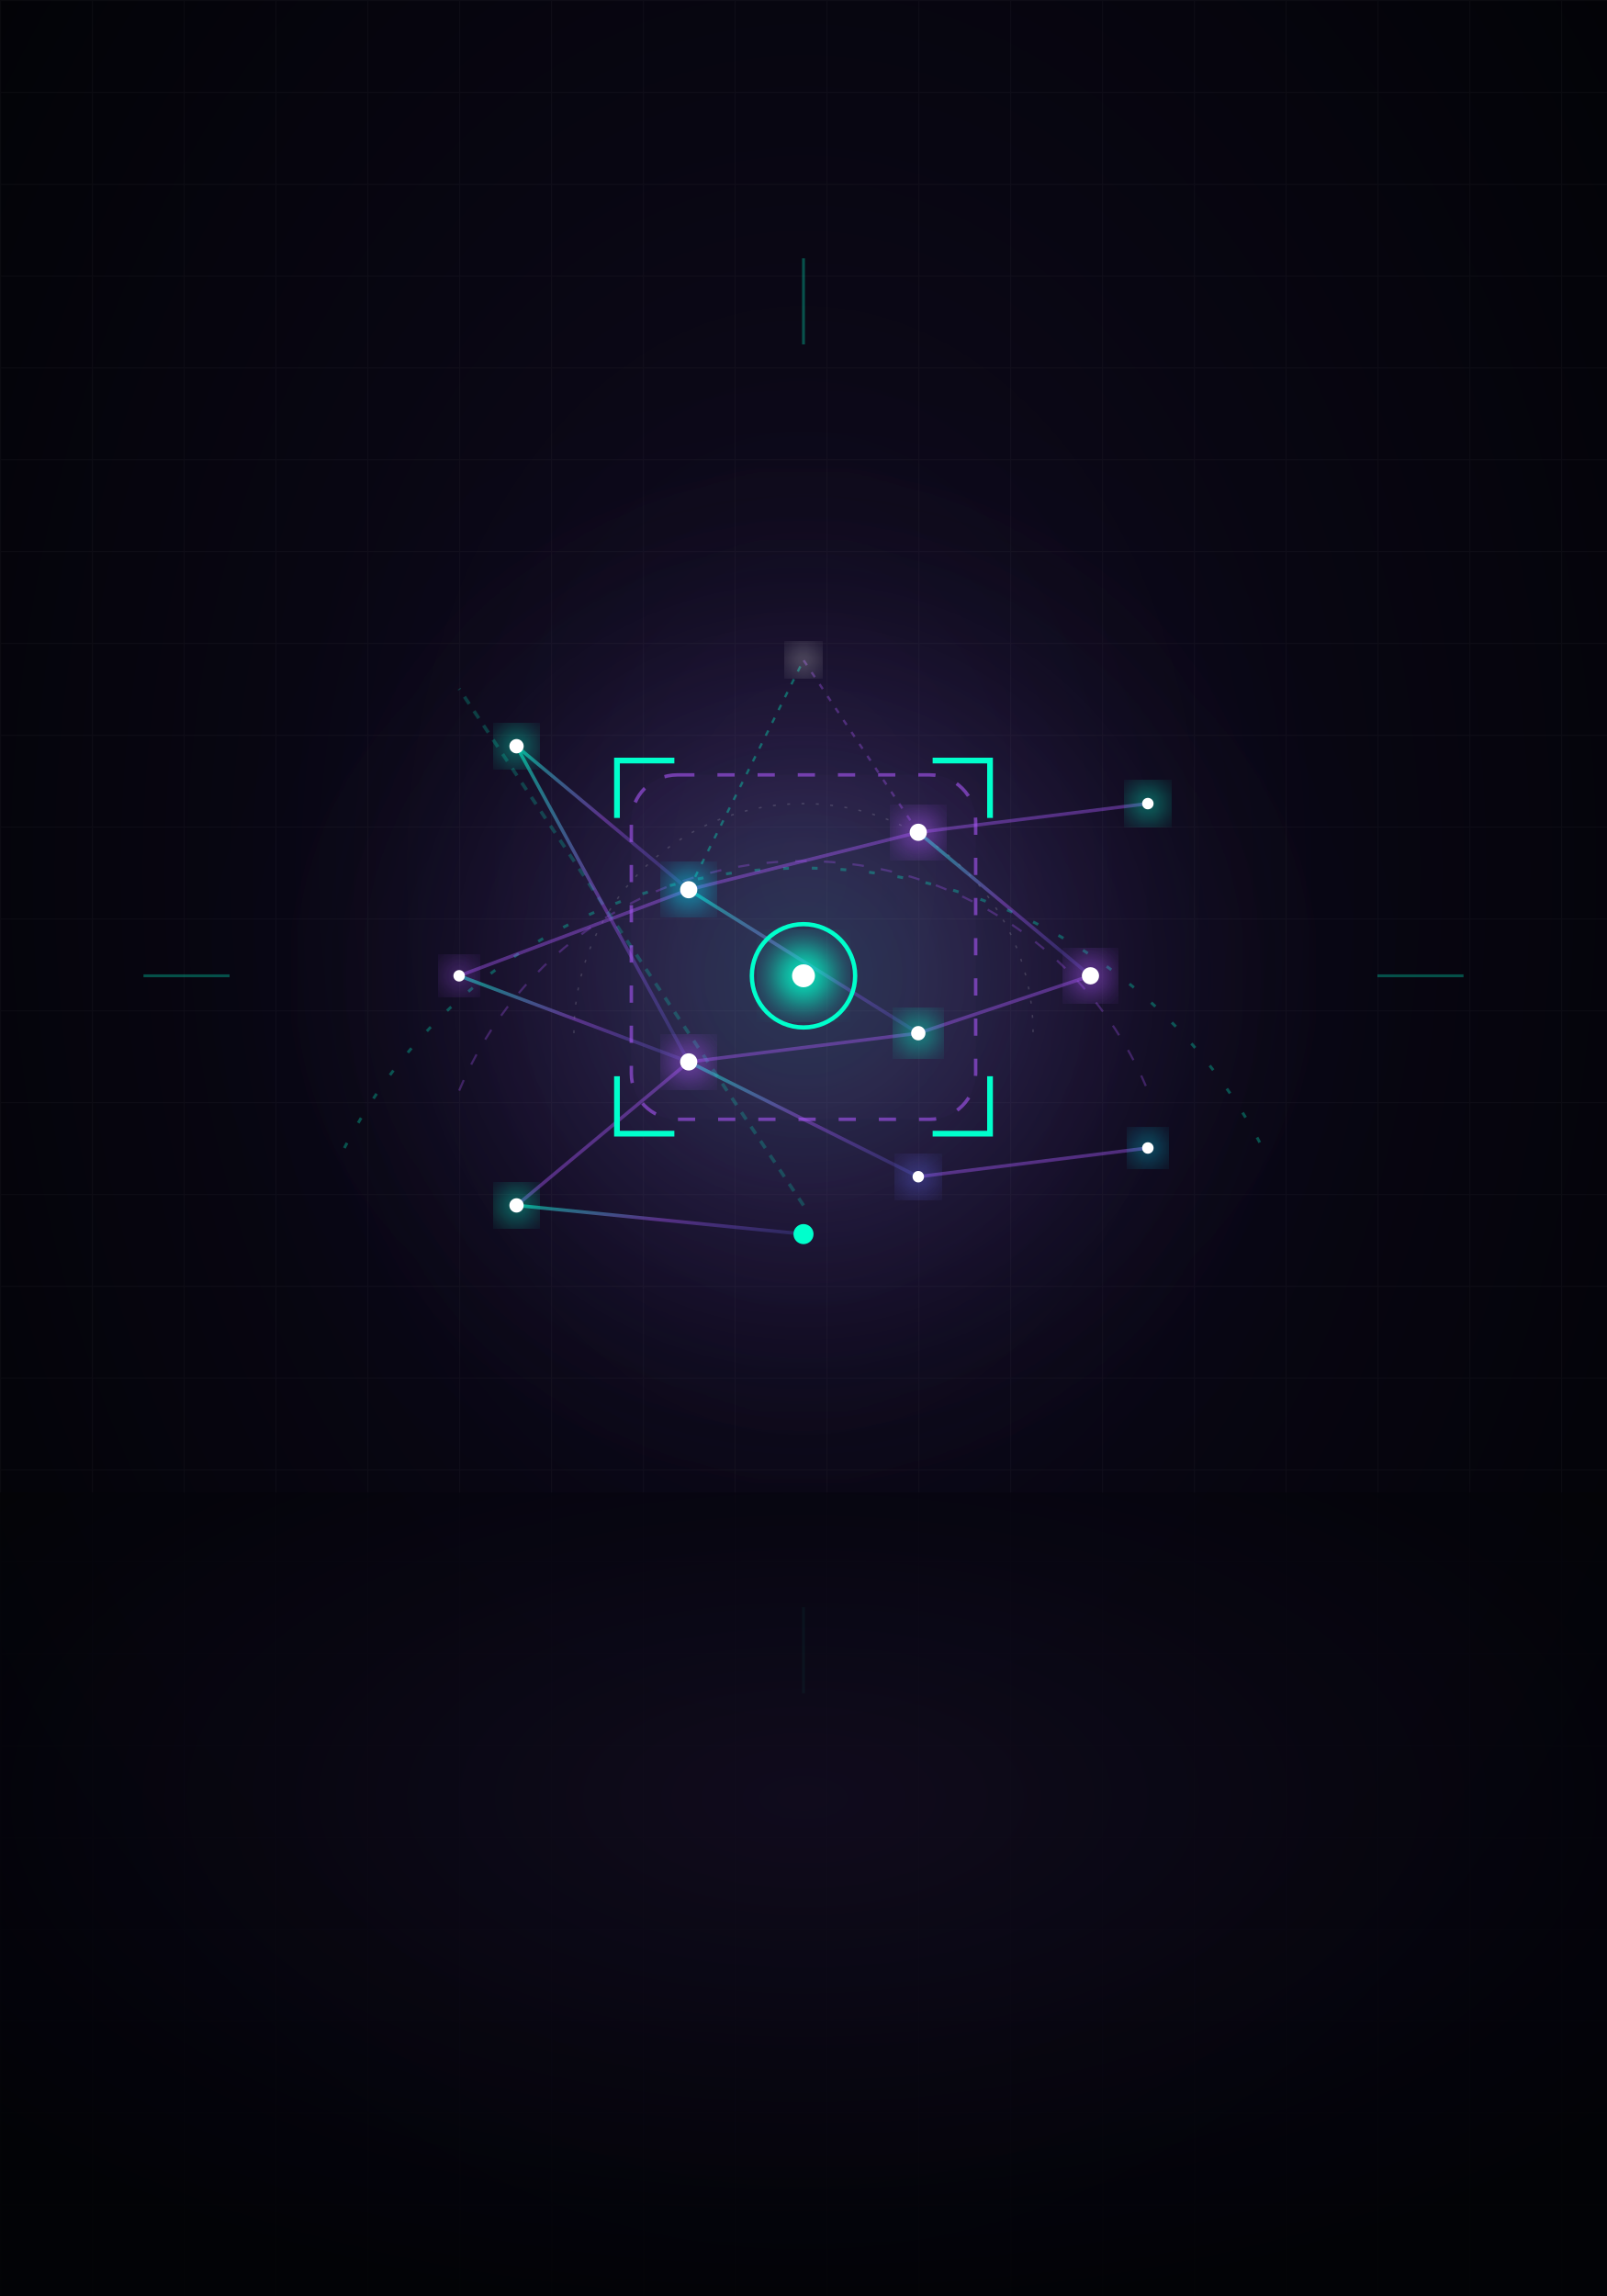
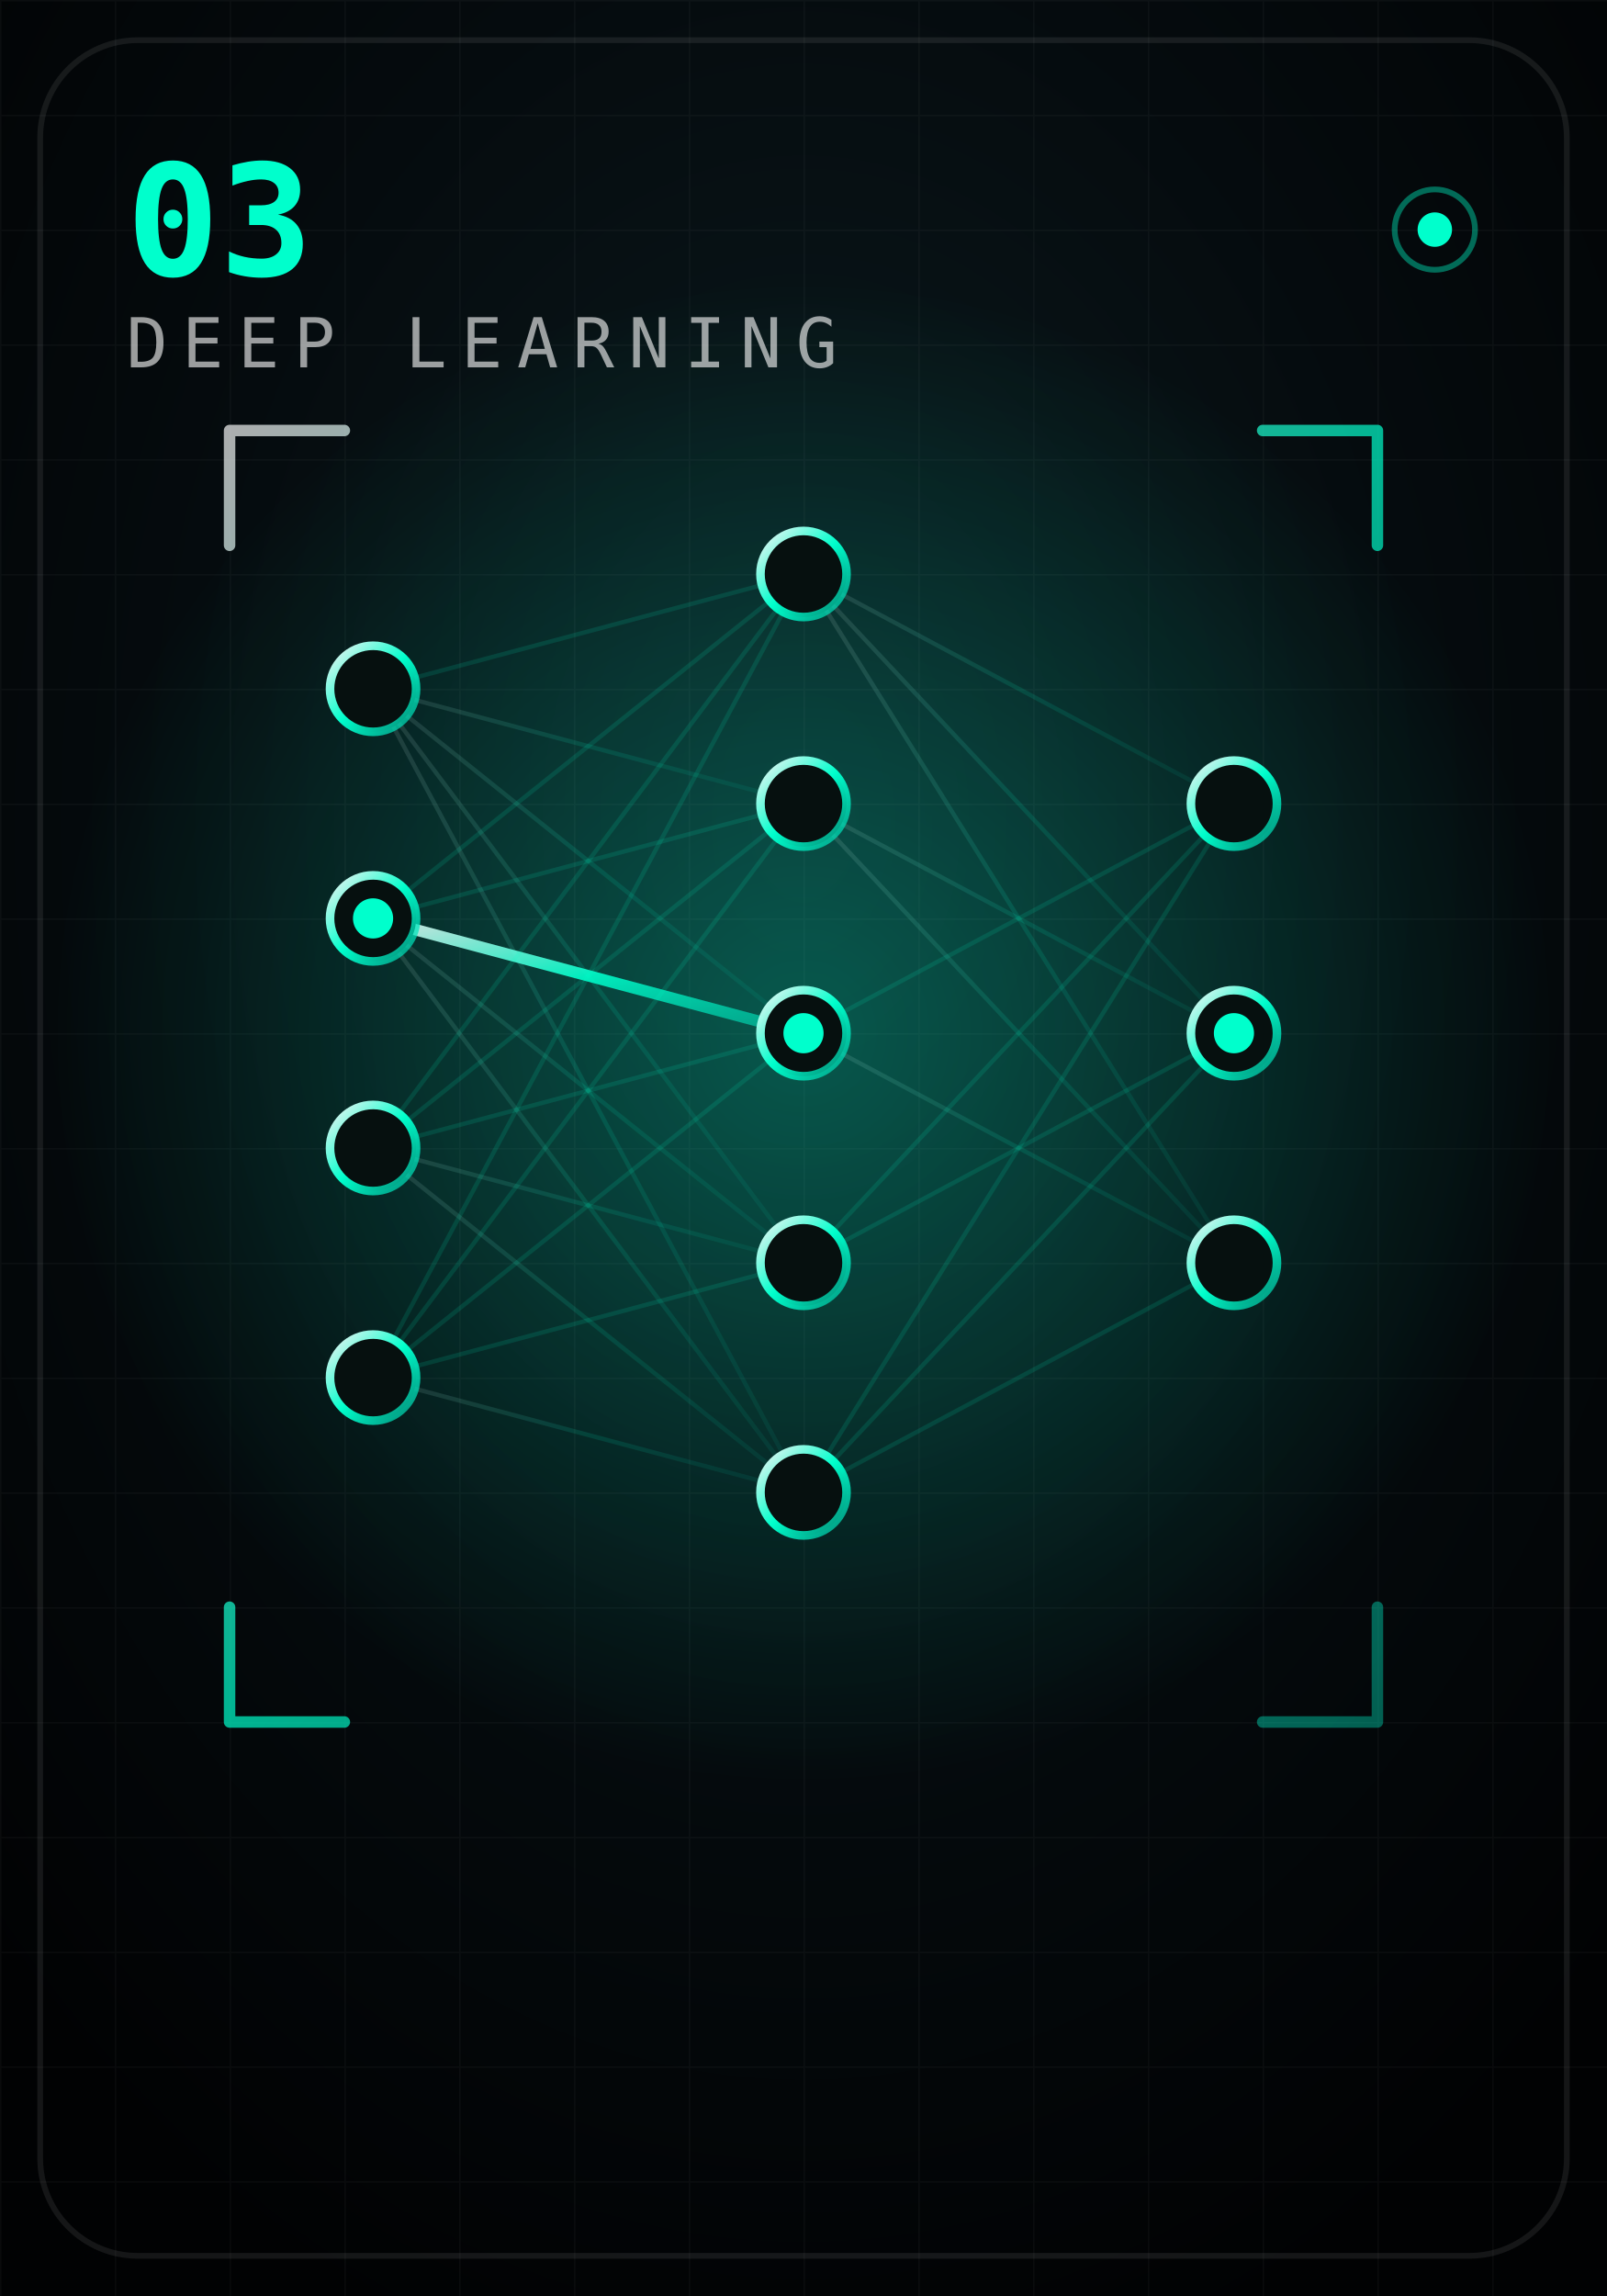
- <svg xmlns="http://www.w3.org/2000/svg" viewBox="0 0 560 800" width="100%" height="100%">
+ <svg xmlns="http://www.w3.org/2000/svg" viewBox="0 0 560 800" role="img" aria-label="Intelligence Artificielle">
  <defs>
-     <radialGradient id="bg-ia" cx="50%" cy="38%" r="65%">
-       <stop offset="0%" stop-color="#120c1f" stop-opacity="1" />
-       <stop offset="50%" stop-color="#080612" stop-opacity="1" />
-       <stop offset="100%" stop-color="#020306" stop-opacity="1" />
+     <radialGradient id="bg" cx="50%" cy="36%" r="70%">
+       <stop offset="0" stop-color="#0b1c20" />
+       <stop offset=".55" stop-color="#050b0e" />
+       <stop offset="1" stop-color="#010203" />
    </radialGradient>
-     <radialGradient id="ia-core-glow" cx="50%" cy="50%" r="50%">
-       <stop offset="0%" stop-color="#00ffcc" stop-opacity="0.6" />
-       <stop offset="35%" stop-color="#a855f7" stop-opacity="0.35" />
-       <stop offset="70%" stop-color="#6366f1" stop-opacity="0.1" />
-       <stop offset="100%" stop-color="#000000" stop-opacity="0" />
+     <radialGradient id="halo" cx="50%" cy="50%" r="50%">
+       <stop offset="0" stop-color="#00ffcc" stop-opacity=".28" />
+       <stop offset="1" stop-color="#00ffcc" stop-opacity="0" />
    </radialGradient>
-     <linearGradient id="neural-link" x1="0%" y1="0%" x2="100%" y2="100%">
-       <stop offset="0%" stop-color="#00ffcc" stop-opacity="0.8" />
-       <stop offset="50%" stop-color="#a855f7" stop-opacity="0.6" />
-       <stop offset="100%" stop-color="#6366f1" stop-opacity="0.3" />
+     <linearGradient id="ln" x1="0" y1="0" x2="1" y2="1">
+       <stop offset="0" stop-color="#fff" stop-opacity=".95" />
+       <stop offset=".5" stop-color="#00ffcc" />
+       <stop offset="1" stop-color="#00d8b4" stop-opacity=".6" />
    </linearGradient>
-     <filter id="glow-heavy" x="-50%" y="-50%" width="200%" height="200%">
-       <feGaussianBlur stdDeviation="35" result="blur" />
-     </filter>
-     <filter id="glow-soft" x="-30%" y="-30%" width="160%" height="160%">
-       <feGaussianBlur stdDeviation="6" result="blur" />
-     </filter>
-     <pattern id="grid-ia" width="32" height="32" patternUnits="userSpaceOnUse">
-       <path d="M 32 0 L 0 0 0 32" fill="none" stroke="#ffffff" stroke-width="0.75" stroke-opacity="0.03" />
+     <pattern id="grid" width="40" height="40" patternUnits="userSpaceOnUse">
+       <path d="M40 0H0V40" fill="none" stroke="#fff" stroke-opacity=".035" />
    </pattern>
  </defs>
-   <rect width="560" height="800" fill="url(#bg-ia)" />
-   <rect width="560" height="800" fill="url(#grid-ia)" />
-   <circle cx="280" cy="340" r="180" fill="url(#ia-core-glow)" filter="url(#glow-heavy)" opacity="0.6" />
-   <g opacity="0.3">
-     <path d="M 120 400 A 180 180 0 0 1 440 400" fill="none" stroke="#00ffcc" stroke-width="1" stroke-dasharray="2 8" />
-     <path d="M 160 380 A 130 130 0 0 1 400 380" fill="none" stroke="#a855f7" stroke-width="0.75" stroke-dasharray="4 6" />
-     <path d="M 200 360 A 80 80 0 0 1 360 360" fill="none" stroke="#ffffff" stroke-width="0.5" stroke-dasharray="1 4" opacity="0.5" />
-     <line x1="280" y1="420" x2="160" y2="240" stroke="#00ffcc" stroke-width="1.2" opacity="0.7" stroke-dasharray="3 3" />
+   <rect width="560" height="800" fill="url(#bg)" />
+   <rect width="560" height="800" fill="url(#grid)" />
+   <circle cx="280" cy="360" r="260" fill="url(#halo)" />
+   <rect x="14" y="14" width="532" height="772" rx="34" fill="none" stroke="#fff" stroke-opacity=".08" stroke-width="2" />
+   <text x="44" y="96" font-family="ui-monospace,SFMono-Regular,Menlo,monospace" font-size="54" font-weight="700" fill="#00ffcc">03</text>
+   <text x="44" y="128" font-family="ui-monospace,SFMono-Regular,Menlo,monospace" font-size="24" letter-spacing="5" fill="#fff" fill-opacity=".6">DEEP LEARNING</text>
+   <circle cx="500" cy="80" r="6" fill="#00ffcc" />
+   <circle cx="500" cy="80" r="14" fill="none" stroke="#00ffcc" stroke-opacity=".4" stroke-width="2" />
+   <g fill="none" stroke="url(#ln)" stroke-width="4" stroke-linecap="round" stroke-linejoin="round">
+     <path d="M130 240L280 200" stroke-opacity="0.12" stroke-width="1.5" />
+     <path d="M130 240L280 280" stroke-opacity="0.12" stroke-width="1.5" />
+     <path d="M130 240L280 360" stroke-opacity="0.12" stroke-width="1.5" />
+     <path d="M130 240L280 440" stroke-opacity="0.12" stroke-width="1.5" />
+     <path d="M130 240L280 520" stroke-opacity="0.12" stroke-width="1.5" />
+     <path d="M130 320L280 200" stroke-opacity="0.12" stroke-width="1.5" />
+     <path d="M130 320L280 280" stroke-opacity="0.12" stroke-width="1.5" />
+     <path d="M130 320L280 360" stroke-opacity="0.9" stroke-width="4" />
+     <path d="M130 320L280 440" stroke-opacity="0.12" stroke-width="1.5" />
+     <path d="M130 320L280 520" stroke-opacity="0.12" stroke-width="1.5" />
+     <path d="M130 400L280 200" stroke-opacity="0.12" stroke-width="1.5" />
+     <path d="M130 400L280 280" stroke-opacity="0.12" stroke-width="1.5" />
+     <path d="M130 400L280 360" stroke-opacity="0.12" stroke-width="1.5" />
+     <path d="M130 400L280 440" stroke-opacity="0.12" stroke-width="1.5" />
+     <path d="M130 400L280 520" stroke-opacity="0.12" stroke-width="1.5" />
+     <path d="M130 480L280 200" stroke-opacity="0.12" stroke-width="1.5" />
+     <path d="M130 480L280 280" stroke-opacity="0.12" stroke-width="1.5" />
+     <path d="M130 480L280 360" stroke-opacity="0.12" stroke-width="1.5" />
+     <path d="M130 480L280 440" stroke-opacity="0.12" stroke-width="1.5" />
+     <path d="M130 480L280 520" stroke-opacity="0.12" stroke-width="1.5" />
+     <path d="M280 200L430 280" stroke-opacity="0.12" stroke-width="1.5" />
+     <path d="M280 200L430 360" stroke-opacity="0.12" stroke-width="1.5" />
+     <path d="M280 200L430 440" stroke-opacity="0.12" stroke-width="1.5" />
+     <path d="M280 280L430 280" stroke-opacity="0.12" stroke-width="1.5" />
+     <path d="M280 280L430 360" stroke-opacity="0.12" stroke-width="1.5" />
+     <path d="M280 280L430 440" stroke-opacity="0.12" stroke-width="1.5" />
+     <path d="M280 360L430 280" stroke-opacity="0.12" stroke-width="1.5" />
+     <path d="M280 360L430 360" stroke-opacity="0.9" stroke-width="4" />
+     <path d="M280 360L430 440" stroke-opacity="0.12" stroke-width="1.5" />
+     <path d="M280 440L430 280" stroke-opacity="0.12" stroke-width="1.5" />
+     <path d="M280 440L430 360" stroke-opacity="0.12" stroke-width="1.5" />
+     <path d="M280 440L430 440" stroke-opacity="0.12" stroke-width="1.5" />
+     <path d="M280 520L430 280" stroke-opacity="0.12" stroke-width="1.5" />
+     <path d="M280 520L430 360" stroke-opacity="0.12" stroke-width="1.5" />
+     <path d="M280 520L430 440" stroke-opacity="0.12" stroke-width="1.5" />
+     <circle cx="130" cy="240" r="15" fill="#06100f" stroke-width="3" />
+     <circle cx="130" cy="320" r="15" fill="#06100f" stroke-width="3" />
+     <circle cx="130" cy="400" r="15" fill="#06100f" stroke-width="3" />
+     <circle cx="130" cy="480" r="15" fill="#06100f" stroke-width="3" />
+     <circle cx="280" cy="200" r="15" fill="#06100f" stroke-width="3" />
+     <circle cx="280" cy="280" r="15" fill="#06100f" stroke-width="3" />
+     <circle cx="280" cy="360" r="15" fill="#06100f" stroke-width="3" />
+     <circle cx="280" cy="440" r="15" fill="#06100f" stroke-width="3" />
+     <circle cx="280" cy="520" r="15" fill="#06100f" stroke-width="3" />
+     <circle cx="430" cy="280" r="15" fill="#06100f" stroke-width="3" />
+     <circle cx="430" cy="360" r="15" fill="#06100f" stroke-width="3" />
+     <circle cx="430" cy="440" r="15" fill="#06100f" stroke-width="3" />
+     <circle cx="130" cy="320" r="7" fill="#00ffcc" fill-opacity="1" stroke="none" />
+     <circle cx="280" cy="360" r="7" fill="#00ffcc" fill-opacity="1" stroke="none" />
+     <circle cx="430" cy="360" r="7" fill="#00ffcc" fill-opacity="1" stroke="none" />
+     <path d="M80 190V150h40M480 190V150h-40M80 560v40h40M480 560v40h-40" stroke-opacity=".7" />
  </g>
-   <g opacity="0.3" stroke="#00ffcc" stroke-width="1">
-     <line x1="280" y1="90" x2="280" y2="120" />
-     <line x1="280" y1="560" x2="280" y2="590" />
-     <line x1="50" y1="340" x2="80" y2="340" />
-     <line x1="480" y1="340" x2="510" y2="340" />
-   </g>
-   <g transform="translate(0, 0)">
-     <g stroke="url(#neural-link)" stroke-width="1.2" opacity="0.7">
-       <line x1="180" y1="260" x2="240" y2="310" />
-       <line x1="180" y1="260" x2="240" y2="370" />
-       <line x1="160" y1="340" x2="240" y2="310" />
-       <line x1="160" y1="340" x2="240" y2="370" />
-       <line x1="180" y1="420" x2="240" y2="370" />
-       <line x1="180" y1="420" x2="280" y2="430" />
-       <line x1="240" y1="310" x2="320" y2="290" />
-       <line x1="240" y1="310" x2="320" y2="360" />
-       <line x1="240" y1="370" x2="320" y2="360" />
-       <line x1="240" y1="370" x2="320" y2="410" />
-       <line x1="320" y1="290" x2="400" y2="280" />
-       <line x1="320" y1="290" x2="380" y2="340" />
-       <line x1="320" y1="360" x2="380" y2="340" />
-       <line x1="320" y1="410" x2="400" y2="400" />
-       <line x1="240" y1="310" x2="280" y2="230" stroke="#00ffcc" stroke-width="0.8" opacity="0.5" stroke-dasharray="2 3" />
-       <line x1="320" y1="290" x2="280" y2="230" stroke="#a855f7" stroke-width="0.8" opacity="0.5" stroke-dasharray="2 3" />
-     </g>
-     <rect x="220" y="270" width="120" height="120" rx="16" fill="rgba(168,85,247,0.04)" stroke="#a855f7" stroke-width="1.2" stroke-dasharray="6 8" opacity="0.6" />
-     <path d="M 215 285 L 215 265 L 235 265" fill="none" stroke="#00ffcc" stroke-width="2" />
-     <path d="M 325 265 L 345 265 L 345 285" fill="none" stroke="#00ffcc" stroke-width="2" />
-     <path d="M 215 375 L 215 395 L 235 395" fill="none" stroke="#00ffcc" stroke-width="2" />
-     <path d="M 325 395 L 345 395 L 345 375" fill="none" stroke="#00ffcc" stroke-width="2" />
-     <circle cx="180" cy="260" r="5" fill="#00ffcc" filter="url(#glow-soft)" />
-     <circle cx="180" cy="260" r="2.5" fill="#ffffff" />
-     <circle cx="160" cy="340" r="4.5" fill="#a855f7" filter="url(#glow-soft)" />
-     <circle cx="160" cy="340" r="2" fill="#ffffff" />
-     <circle cx="180" cy="420" r="5" fill="#00ffcc" filter="url(#glow-soft)" />
-     <circle cx="180" cy="420" r="2.5" fill="#ffffff" />
-     <circle cx="240" cy="310" r="6" fill="#00e5ff" filter="url(#glow-soft)" />
-     <circle cx="240" cy="310" r="3" fill="#ffffff" />
-     <circle cx="240" cy="370" r="6" fill="#a855f7" filter="url(#glow-soft)" />
-     <circle cx="240" cy="370" r="3" fill="#ffffff" />
-     <circle cx="280" cy="340" r="18" fill="none" stroke="#00ffcc" stroke-width="1.5" />
-     <circle cx="280" cy="340" r="10" fill="#00ffcc" filter="url(#glow-soft)" />
-     <circle cx="280" cy="340" r="4" fill="#ffffff" />
-     <circle cx="320" cy="290" r="6" fill="#a855f7" filter="url(#glow-soft)" />
-     <circle cx="320" cy="290" r="3" fill="#ffffff" />
-     <circle cx="320" cy="360" r="5.5" fill="#00ffcc" filter="url(#glow-soft)" />
-     <circle cx="320" cy="360" r="2.5" fill="#ffffff" />
-     <circle cx="320" cy="410" r="5" fill="#6366f1" filter="url(#glow-soft)" />
-     <circle cx="320" cy="410" r="2" fill="#ffffff" />
-     <circle cx="400" cy="280" r="5" fill="#00ffcc" filter="url(#glow-soft)" />
-     <circle cx="400" cy="280" r="2" fill="#ffffff" />
-     <circle cx="380" cy="340" r="6" fill="#a855f7" filter="url(#glow-soft)" />
-     <circle cx="380" cy="340" r="3" fill="#ffffff" />
-     <circle cx="400" cy="400" r="4.5" fill="#00e5ff" filter="url(#glow-soft)" />
-     <circle cx="400" cy="400" r="2" fill="#ffffff" />
-     <circle cx="280" cy="230" r="4" fill="#ffffff" filter="url(#glow-soft)" />
-     <circle cx="280" cy="430" r="3.5" fill="#00ffcc" />
-   </g>
-   <rect y="520" width="560" height="280" fill="url(#bg-ia)" opacity="0.85" />
</svg>
